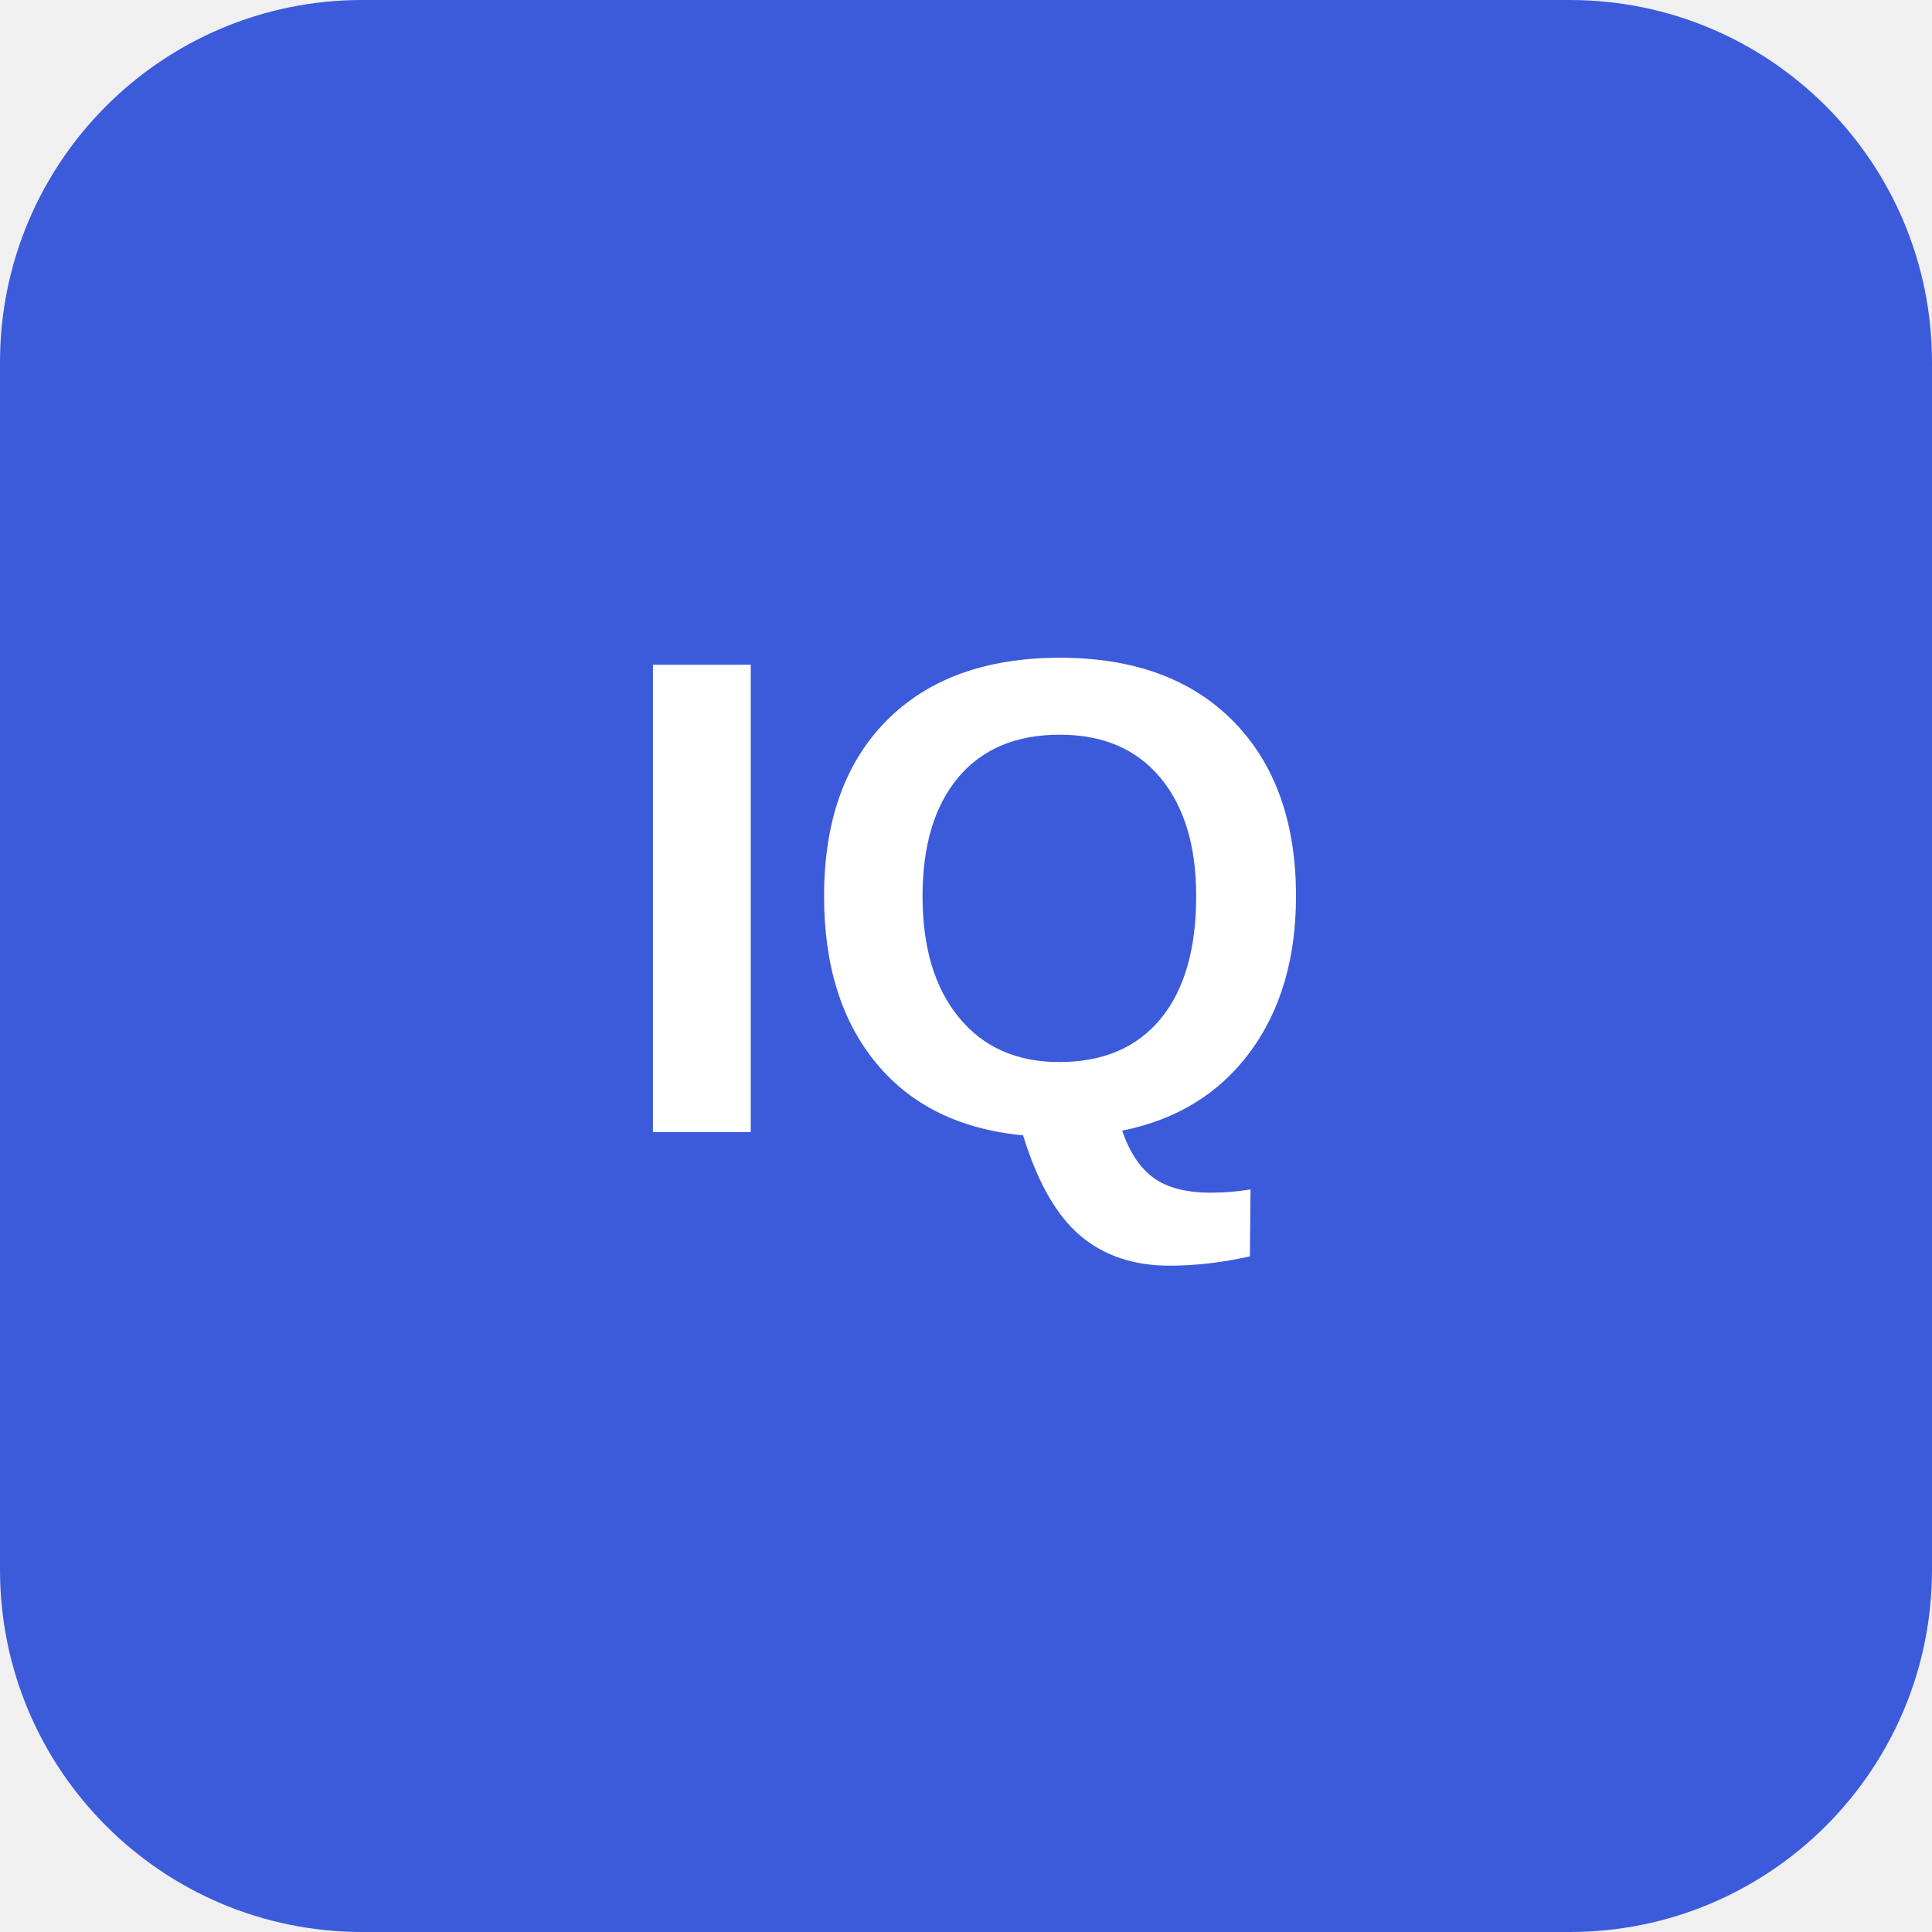
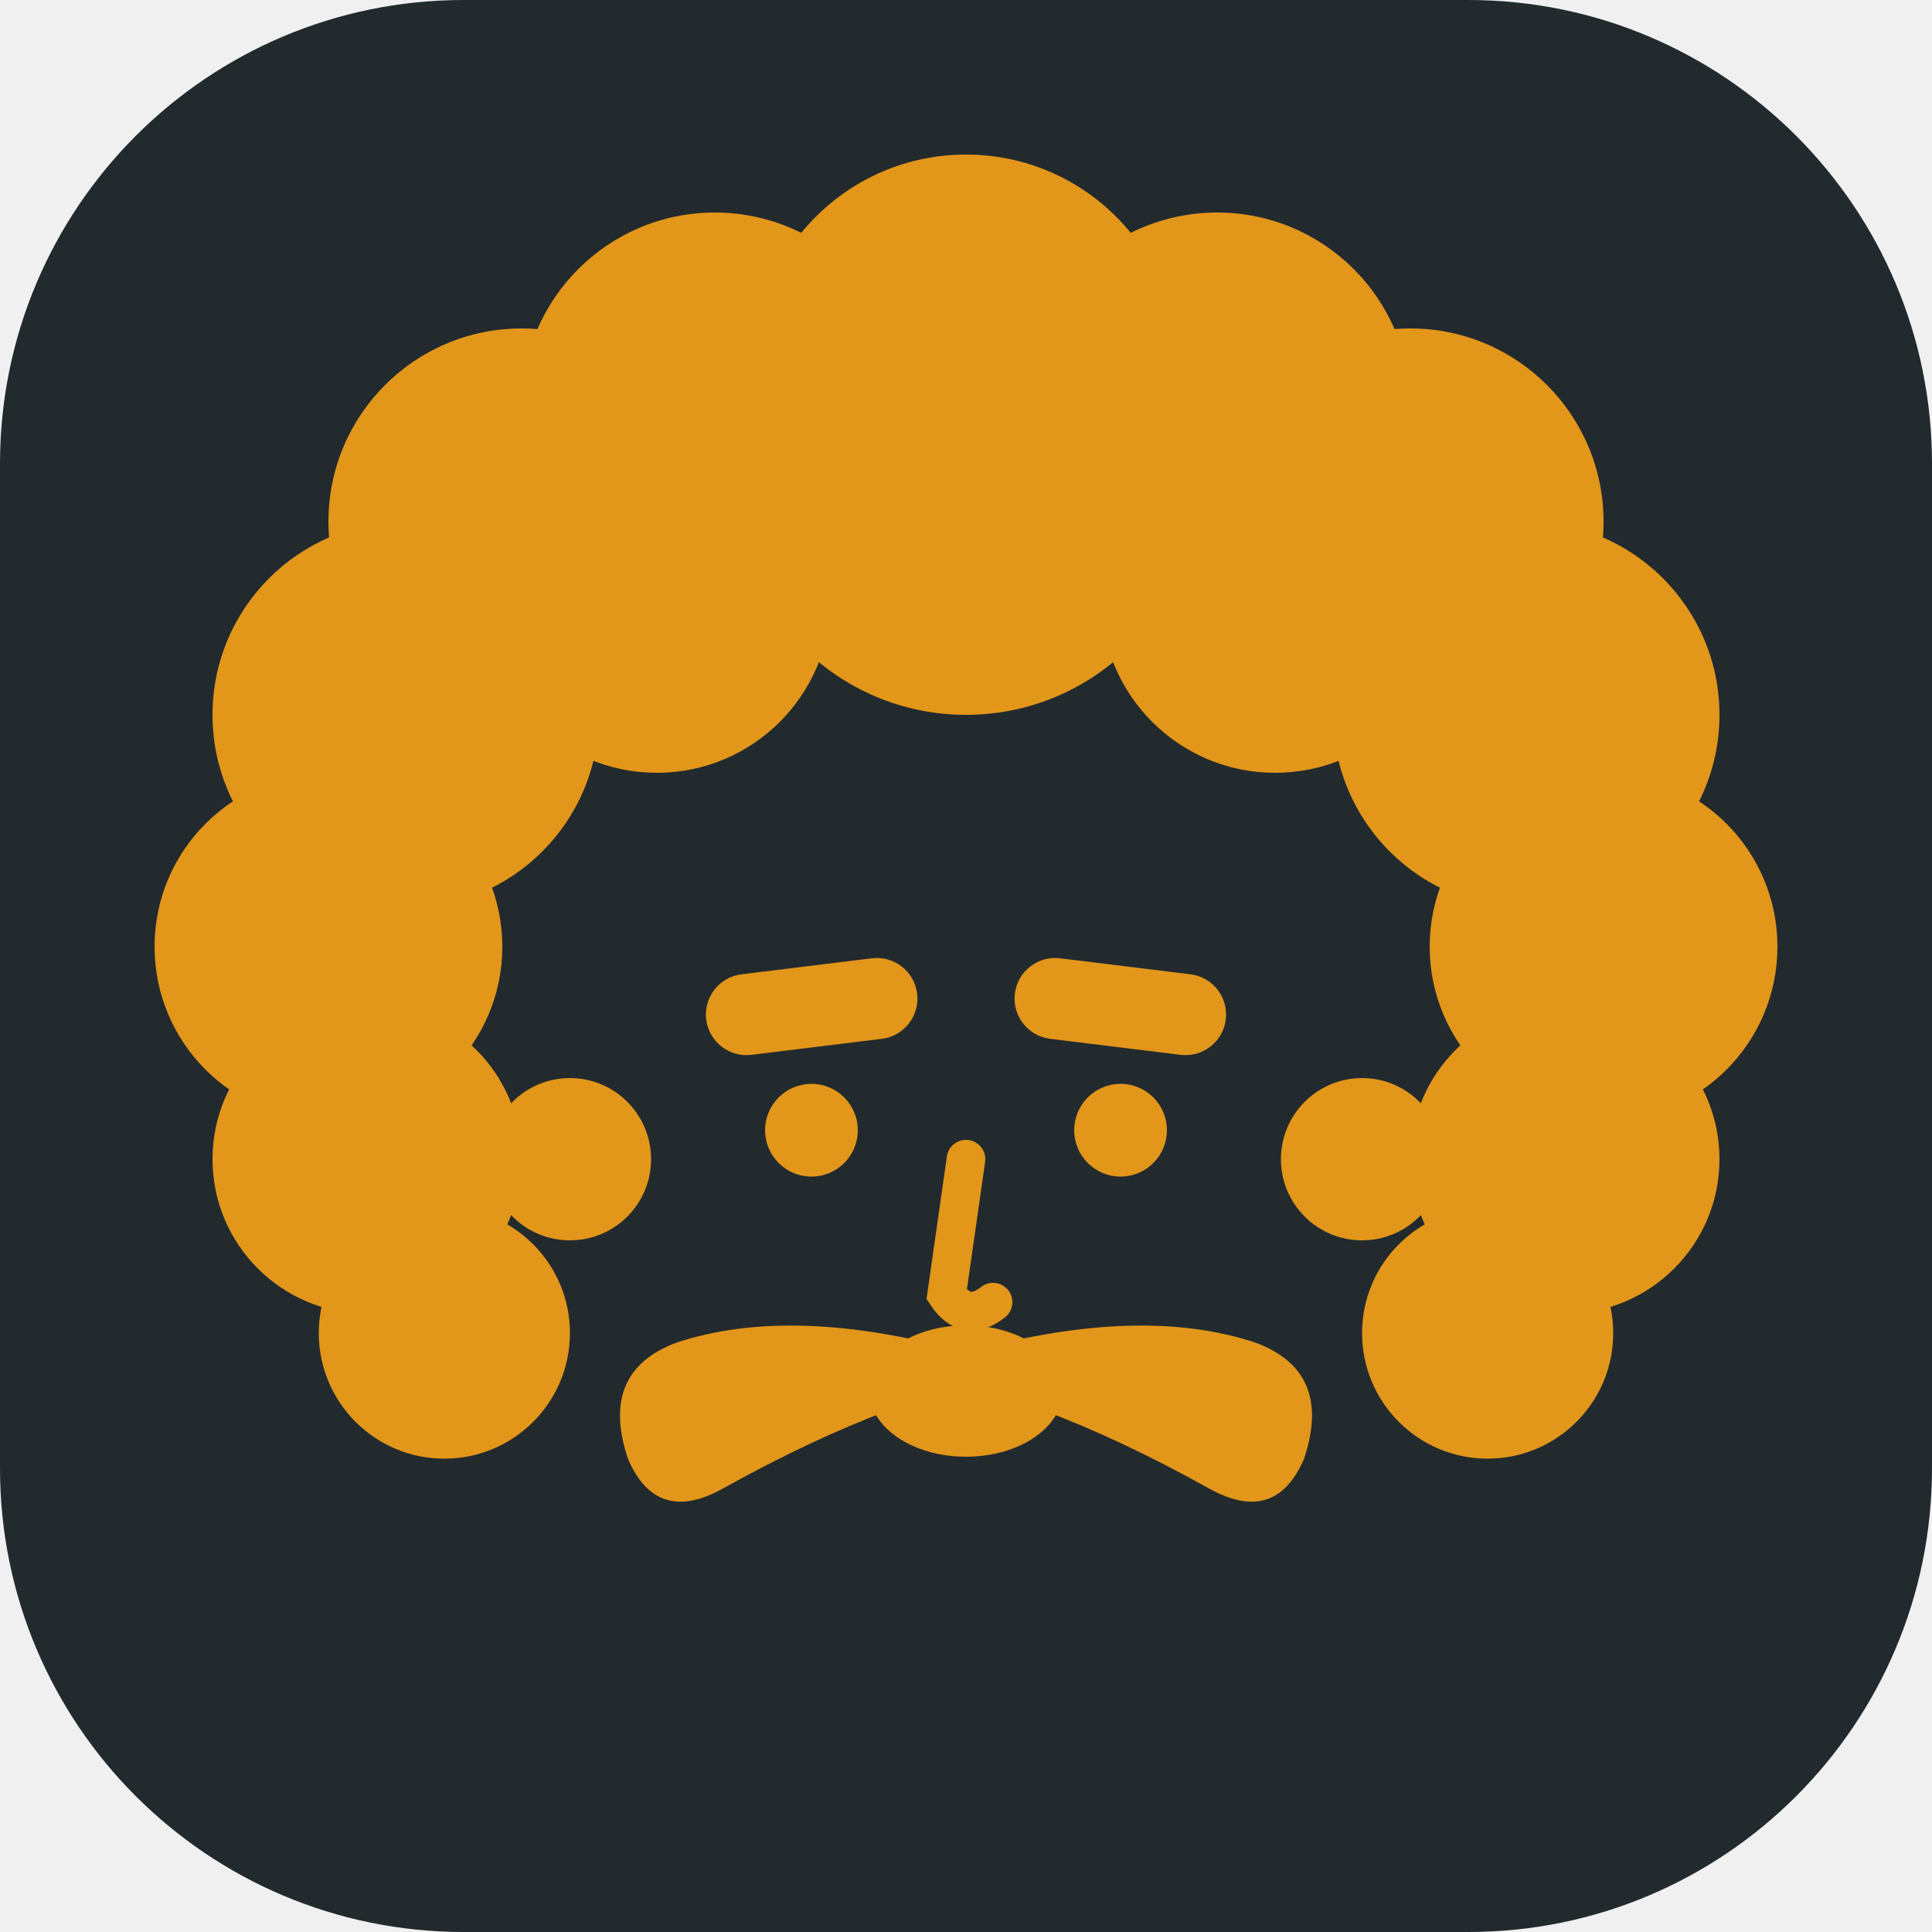
- <svg xmlns="http://www.w3.org/2000/svg" viewBox="0 0 512 512" width="512" height="512">
-   <rect width="512" height="512" rx="96" fill="#3b5bdb" />
-   <text x="256" y="300" font-family="Verdana,Arial,sans-serif" font-size="180" font-weight="bold" fill="#ffffff" text-anchor="middle">IQ</text>
+ <svg xmlns="http://www.w3.org/2000/svg" viewBox="0 0 100 100" width="100" height="100">
+   <rect width="100" height="100" rx="24" fill="#222A2E" />
+   <g fill="#E2961A">
+     <circle cx="50" cy="19" r="11" />
+     <circle cx="37" cy="21" r="10" />
+     <circle cx="63" cy="21" r="10" />
+     <circle cx="27" cy="27" r="10" />
+     <circle cx="73" cy="27" r="10" />
+     <circle cx="50" cy="25" r="12" />
+     <circle cx="21" cy="37" r="10" />
+     <circle cx="79" cy="37" r="10" />
+     <circle cx="34" cy="31" r="9" />
+     <circle cx="66" cy="31" r="9" />
+     <circle cx="17" cy="49" r="9" />
+     <circle cx="83" cy="49" r="9" />
+     <circle cx="19" cy="60" r="8" />
+     <circle cx="81" cy="60" r="8" />
+     <circle cx="23" cy="69" r="6.5" />
+     <circle cx="77" cy="69" r="6.5" />
+   </g>
+   <ellipse cx="50" cy="60" rx="20.5" ry="23" fill="#222A2E" />
+   <circle cx="29.5" cy="60" r="4.2" fill="#E2961A" />
+   <circle cx="70.5" cy="60" r="4.2" fill="#E2961A" />
+   <g fill="#E2961A">
+     <rect x="36.5" y="50" width="11" height="4.2" rx="2.1" transform="rotate(-7 42 52)" />
+     <rect x="52.5" y="50" width="11" height="4.2" rx="2.1" transform="rotate(7 58 52)" />
+     <circle cx="42" cy="58.5" r="2.4" />
+     <circle cx="58" cy="58.5" r="2.4" />
+     <path d="M50 70 Q41 67.5 35 69.5 Q31 71 32.5 75.5 Q34 79 37.5 77 Q42 74.5 46 73 Q49 72.2 50 73.4 Q51 72.2 54 73 Q58 74.5 62.5 77 Q66 79 67.5 75.5 Q69 71 65 69.5 Q59 67.5 50 70 Z" />
+     <ellipse cx="50" cy="72" rx="5" ry="3.4" />
+   </g>
+   <path d="M50 60 L49 67 Q50 68.5 51.4 67.4" stroke="#E2961A" stroke-width="2" fill="none" stroke-linecap="round" />
</svg>
